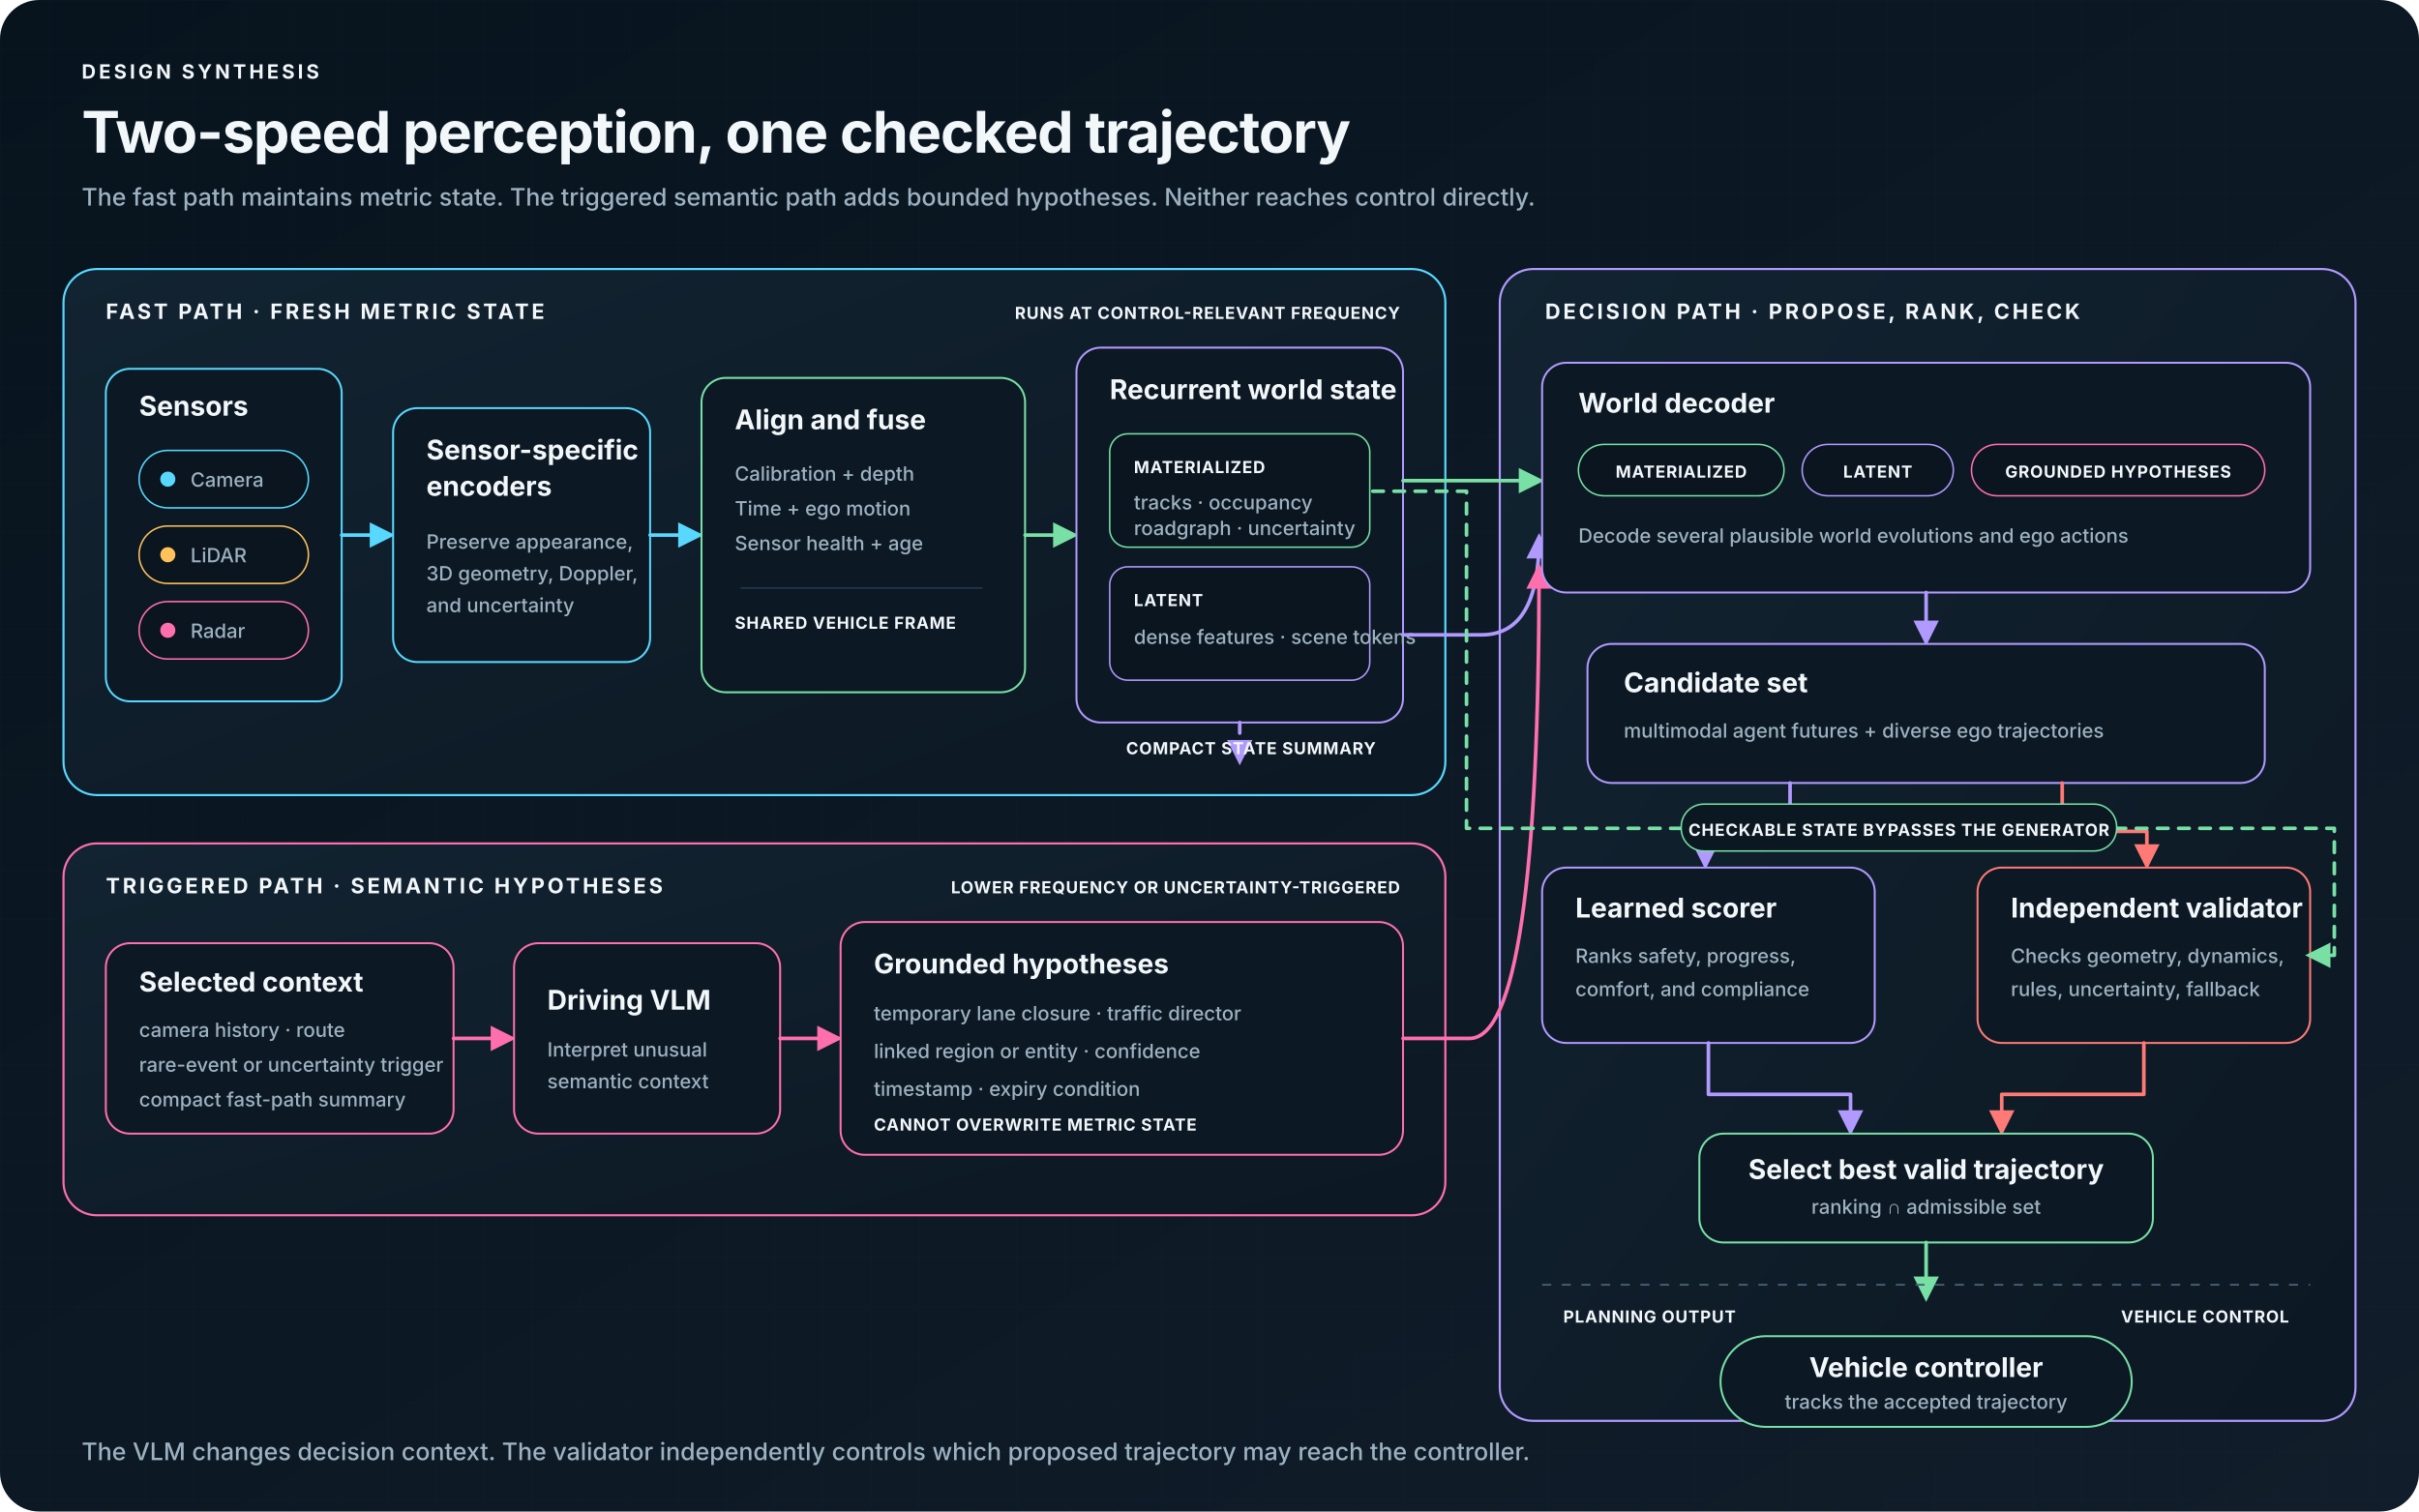
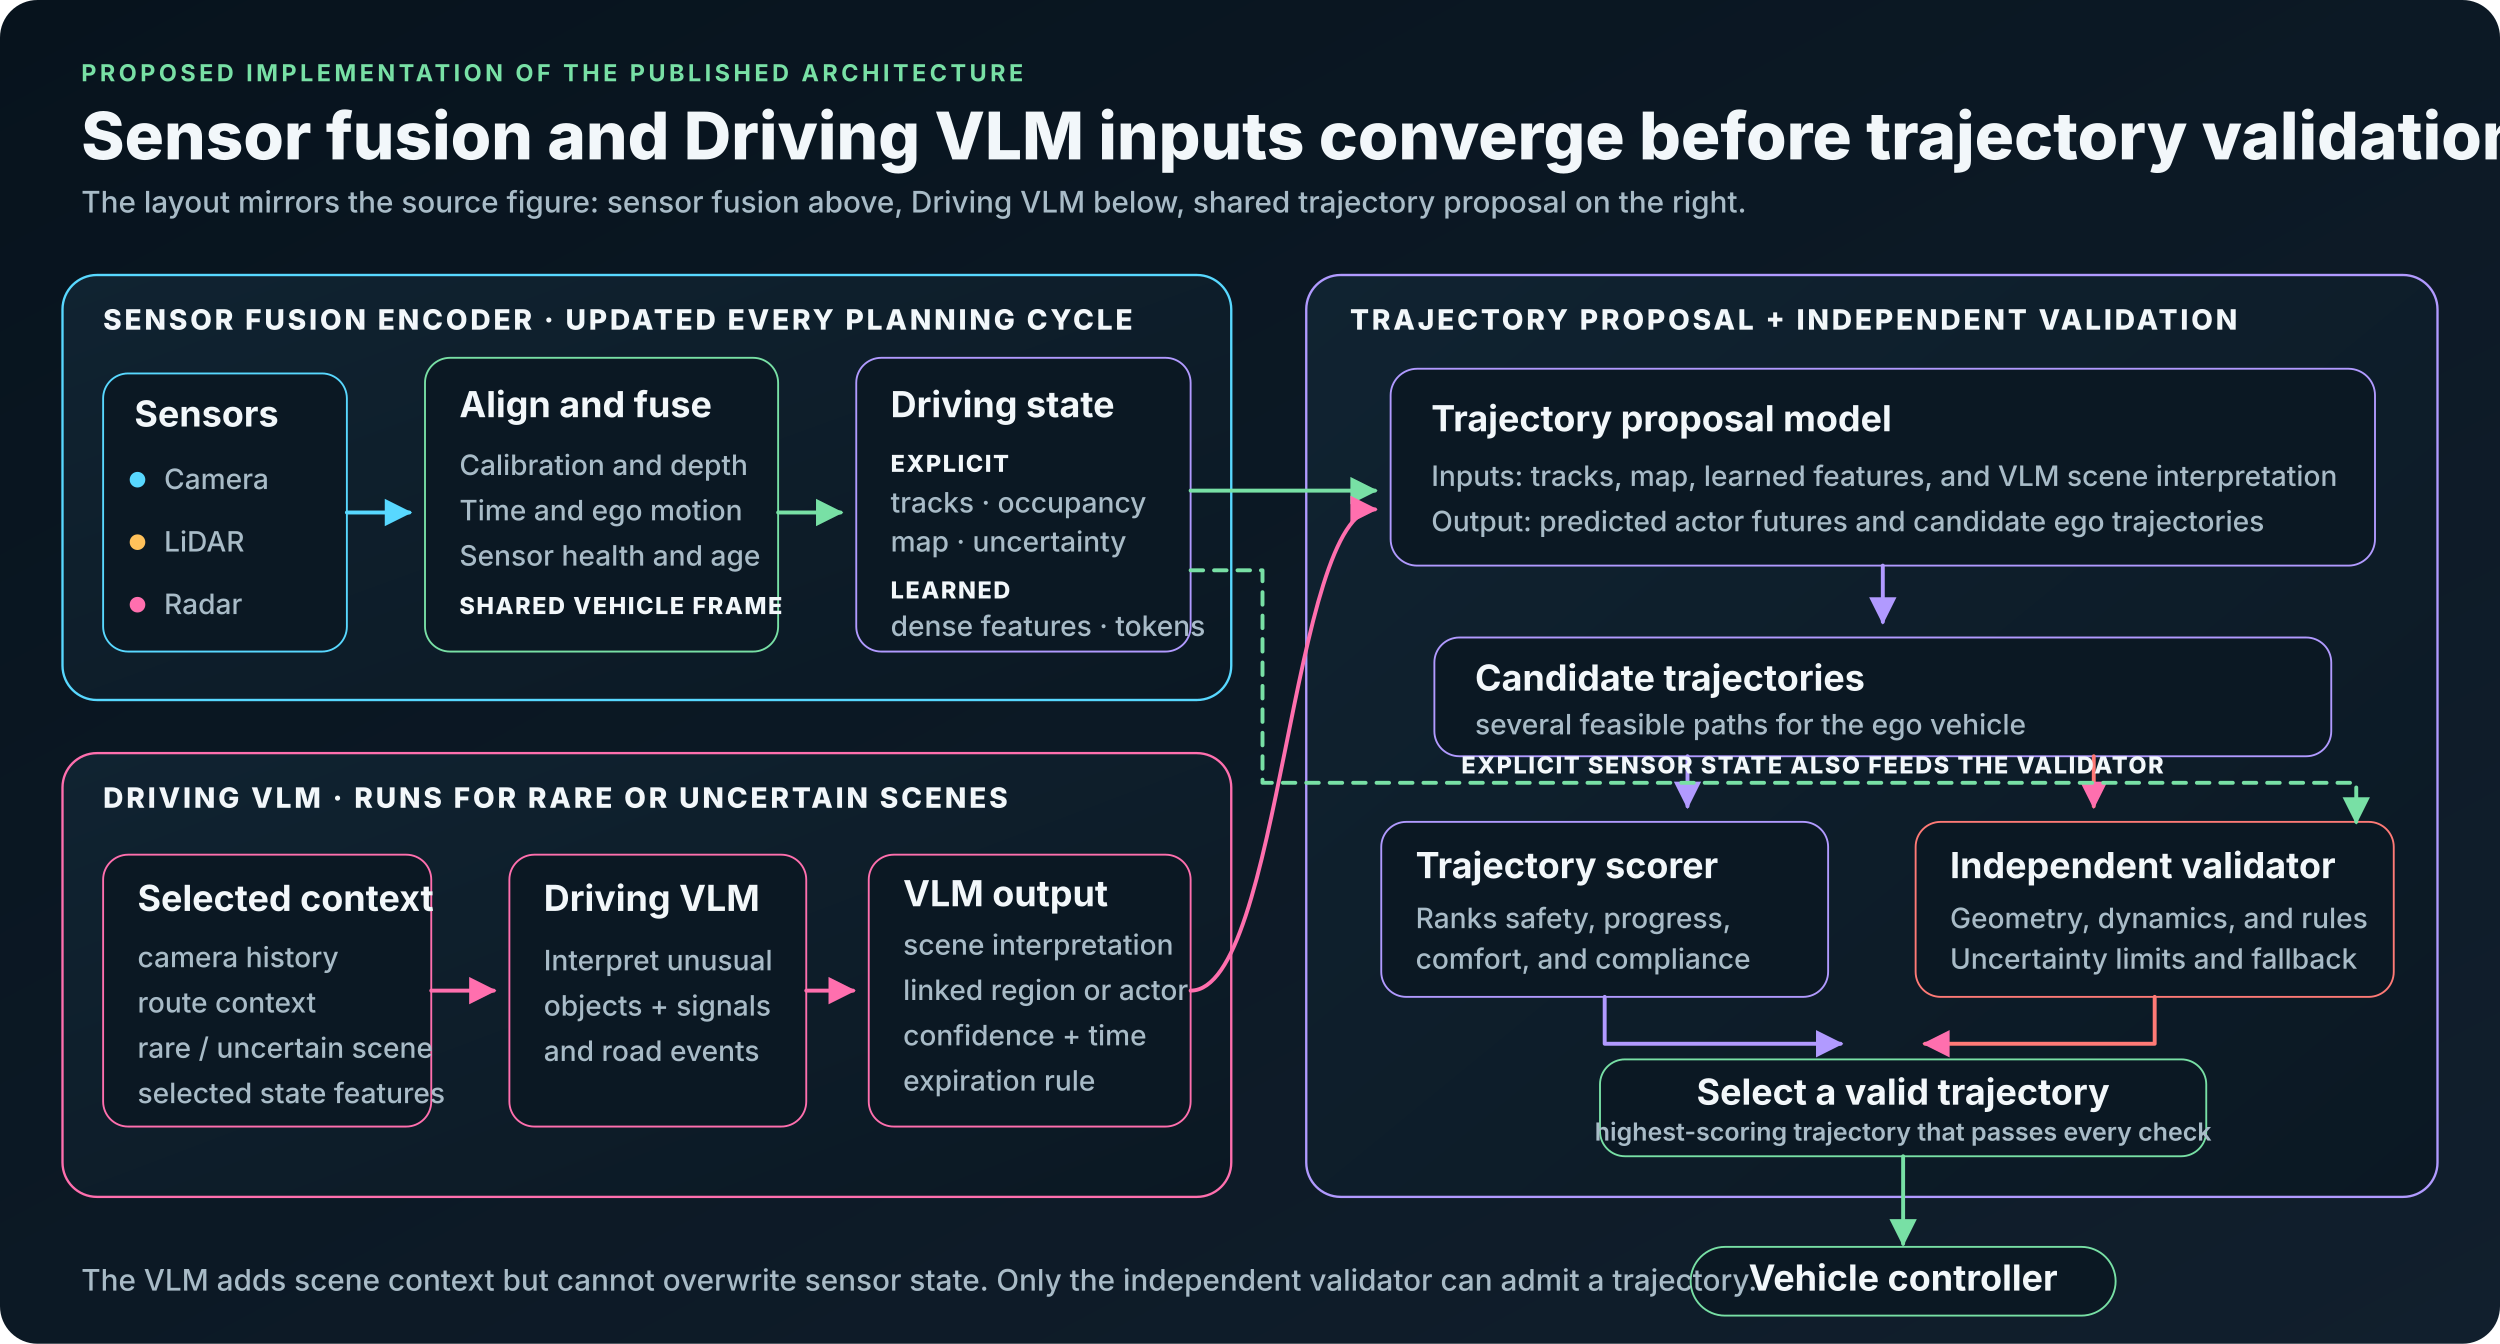
- <svg xmlns="http://www.w3.org/2000/svg" width="1600" height="1000" viewBox="0 0 1600 1000" role="img" aria-labelledby="title desc">
+ <svg xmlns="http://www.w3.org/2000/svg" width="1600" height="860" viewBox="0 0 1600 860" role="img" aria-labelledby="title desc">
  <defs>
    <linearGradient id="bg" x1="0" y1="0" x2="1" y2="1">
      <stop stop-color="#07131d" />
-       <stop offset="1" stop-color="#111d2a" />
+       <stop offset="1" stop-color="#111f2d" />
    </linearGradient>
    <linearGradient id="panel" x1="0" y1="0" x2="1" y2="1">
-       <stop stop-color="#122331" />
-       <stop offset="1" stop-color="#0c1823" />
+       <stop stop-color="#102331" />
+       <stop offset="1" stop-color="#0b1823" />
    </linearGradient>
-     <pattern id="grid" width="32" height="32" patternUnits="userSpaceOnUse">
-       <path d="M32 0H0V32" fill="none" stroke="#173044" stroke-width="1" opacity=".35" />
-     </pattern>
-     <marker id="arrow" viewBox="0 0 10 10" refX="8" refY="5" markerWidth="7" markerHeight="7" orient="auto-start-reverse">
-       <path d="M0 0 10 5 0 10Z" fill="context-stroke" />
+     <marker id="cyan-arrow" viewBox="0 0 10 10" refX="9" refY="5" markerWidth="7" markerHeight="7" orient="auto">
+       <path d="M0 0 10 5 0 10Z" fill="#58d8ff" />
+     </marker>
+     <marker id="pink-arrow" viewBox="0 0 10 10" refX="9" refY="5" markerWidth="7" markerHeight="7" orient="auto">
+       <path d="M0 0 10 5 0 10Z" fill="#ff6fae" />
+     </marker>
+     <marker id="green-arrow" viewBox="0 0 10 10" refX="9" refY="5" markerWidth="7" markerHeight="7" orient="auto">
+       <path d="M0 0 10 5 0 10Z" fill="#78e0a5" />
+     </marker>
+     <marker id="violet-arrow" viewBox="0 0 10 10" refX="9" refY="5" markerWidth="7" markerHeight="7" orient="auto">
+       <path d="M0 0 10 5 0 10Z" fill="#b19aff" />
    </marker>
    <style>
-       text{font-family:"SF Pro Display","SF Pro Text",Inter,Arial,sans-serif;fill:#f2f7fa}.title{font-size:38px;font-weight:680;letter-spacing:-.7px}.subtitle{font-size:16px;font-weight:520;fill:#9db2c1}.kicker{font-size:13px;font-weight:700;letter-spacing:2px}.lane-title{font-size:14px;font-weight:700;letter-spacing:1.8px}.node-title{font-size:18px;font-weight:680}.node-copy{font-size:13px;font-weight:520;fill:#9db2c1}.micro{font-size:11px;font-weight:650;letter-spacing:.5px}.flow{fill:none;stroke-width:2.4;stroke-linecap:round;stroke-linejoin:round;marker-end:url(#arrow)}.dash{stroke-dasharray:7 7}.lane{fill:url(#panel);stroke-width:1.4}.node{fill:#0c1823;stroke-width:1.3}.chip{fill:#0a151f;stroke-width:1}.cyan{stroke:#58d8ff}.amber{stroke:#ffc15a}.pink{stroke:#ff6fae}.green{stroke:#78e0a5}.violet{stroke:#b19aff}.red{stroke:#ff7a76}.muted{stroke:#466174}
+       text{font-family:Inter,ui-sans-serif,system-ui,-apple-system,"Segoe UI",sans-serif}
+       .kicker{font-size:15px;font-weight:750;letter-spacing:2.2px;fill:#78e0a5}
+       .title{font-size:42px;font-weight:760;fill:#f2f7fa}
+       .subtitle{font-size:19px;font-weight:520;fill:#a8bbc7}
+       .branch-title{font-size:18px;font-weight:760;letter-spacing:1.8px;fill:#f2f7fa}
+       .node-title{font-size:23px;font-weight:720;fill:#f2f7fa}
+       .copy{font-size:18px;font-weight:520;fill:#a8bbc7}
+       .small{font-size:16px;font-weight:560;fill:#a8bbc7}
+       .micro{font-size:15px;font-weight:760;letter-spacing:1px;fill:#f2f7fa}
+       .panel{fill:url(#panel);stroke-width:1.5}
+       .cyan{stroke:#58d8ff}.pink{stroke:#ff6fae}.violet{stroke:#b19aff}.green{stroke:#78e0a5}.red{stroke:#ff7a76}
+       .chip{fill:#0b1823;stroke-width:1.2}
+       .flow{fill:none;stroke-width:2.5;stroke-linecap:round;stroke-linejoin:round}
    </style>
  </defs>
-   <rect width="1600" height="1000" rx="26" fill="url(#bg)" />
-   <rect width="1600" height="1000" rx="26" fill="url(#grid)" opacity=".42" />
-   <text x="54" y="52" class="kicker" fill="#78e0a5">DESIGN SYNTHESIS</text>
-   <text x="54" y="101" class="title">Two-speed perception, one checked trajectory</text>
-   <text x="54" y="136" class="subtitle">The fast path maintains metric state. The triggered semantic path adds bounded hypotheses. Neither reaches control directly.</text>
-   <rect x="42" y="178" width="914" height="348" rx="22" class="lane cyan" />
-   <text x="70" y="211" class="lane-title" fill="#58d8ff">FAST PATH · FRESH METRIC STATE</text>
-   <text x="926" y="211" class="micro" text-anchor="end" fill="#58d8ff">RUNS AT CONTROL-RELEVANT FREQUENCY</text>
-   <rect x="70" y="244" width="156" height="220" rx="16" class="node cyan" />
-   <text x="92" y="275" class="node-title">Sensors</text>
-   <rect x="92" y="298" width="112" height="38" rx="19" class="chip cyan" />
-   <circle cx="111" cy="317" r="5" fill="#58d8ff" />
-   <text x="126" y="322" class="node-copy" fill="#f2f7fa">Camera</text>
-   <rect x="92" y="348" width="112" height="38" rx="19" class="chip amber" />
-   <circle cx="111" cy="367" r="5" fill="#ffc15a" />
-   <text x="126" y="372" class="node-copy" fill="#f2f7fa">LiDAR</text>
-   <rect x="92" y="398" width="112" height="38" rx="19" class="chip pink" />
-   <circle cx="111" cy="417" r="5" fill="#ff6fae" />
-   <text x="126" y="422" class="node-copy" fill="#f2f7fa">Radar</text>
-   <path d="M226 354H258" class="flow cyan" />
-   <rect x="260" y="270" width="170" height="168" rx="16" class="node cyan" />
-   <text x="282" y="304" class="node-title">Sensor-specific</text>
-   <text x="282" y="328" class="node-title">encoders</text>
-   <text x="282" y="363" class="node-copy">Preserve appearance,</text>
-   <text x="282" y="384" class="node-copy">3D geometry, Doppler,</text>
-   <text x="282" y="405" class="node-copy">and uncertainty</text>
-   <path d="M430 354H462" class="flow cyan" />
-   <rect x="464" y="250" width="214" height="208" rx="16" class="node green" />
-   <text x="486" y="284" class="node-title">Align and fuse</text>
-   <text x="486" y="318" class="node-copy">Calibration + depth</text>
-   <text x="486" y="341" class="node-copy">Time + ego motion</text>
-   <text x="486" y="364" class="node-copy">Sensor health + age</text>
-   <path d="M490 389H650" stroke="#203b4e" stroke-width="1" />
-   <text x="486" y="416" class="micro" fill="#78e0a5">SHARED VEHICLE FRAME</text>
-   <path d="M678 354H710" class="flow green" />
-   <rect x="712" y="230" width="216" height="248" rx="16" class="node violet" />
-   <text x="734" y="264" class="node-title">Recurrent world state</text>
-   <rect x="734" y="287" width="172" height="75" rx="12" class="chip green" />
-   <text x="750" y="313" class="micro" fill="#78e0a5">MATERIALIZED</text>
-   <text x="750" y="337" class="node-copy">tracks · occupancy</text>
-   <text x="750" y="354" class="node-copy">roadgraph · uncertainty</text>
-   <rect x="734" y="375" width="172" height="75" rx="12" class="chip violet" />
-   <text x="750" y="401" class="micro" fill="#b19aff">LATENT</text>
-   <text x="750" y="426" class="node-copy">dense features · scene tokens</text>
-   <path d="M820 478V503" class="flow violet dash" />
-   <text x="910" y="499" class="micro" text-anchor="end" fill="#b19aff">COMPACT STATE SUMMARY</text>
-   <rect x="42" y="558" width="914" height="246" rx="22" class="lane pink" />
-   <text x="70" y="591" class="lane-title" fill="#ff6fae">TRIGGERED PATH · SEMANTIC HYPOTHESES</text>
-   <text x="926" y="591" class="micro" text-anchor="end" fill="#ff6fae">LOWER FREQUENCY OR UNCERTAINTY-TRIGGERED</text>
-   <rect x="70" y="624" width="230" height="126" rx="16" class="node pink" />
-   <text x="92" y="656" class="node-title">Selected context</text>
-   <text x="92" y="686" class="node-copy">camera history · route</text>
-   <text x="92" y="709" class="node-copy">rare-event or uncertainty trigger</text>
-   <text x="92" y="732" class="node-copy">compact fast-path summary</text>
-   <path d="M300 687H338" class="flow pink" />
-   <rect x="340" y="624" width="176" height="126" rx="16" class="node pink" />
-   <text x="362" y="668" class="node-title">Driving VLM</text>
-   <text x="362" y="699" class="node-copy">Interpret unusual</text>
-   <text x="362" y="720" class="node-copy">semantic context</text>
-   <path d="M516 687H554" class="flow pink" />
-   <rect x="556" y="610" width="372" height="154" rx="16" class="node pink" />
-   <text x="578" y="644" class="node-title">Grounded hypotheses</text>
-   <text x="578" y="675" class="node-copy">temporary lane closure · traffic director</text>
-   <text x="578" y="700" class="node-copy">linked region or entity · confidence</text>
-   <text x="578" y="725" class="node-copy">timestamp · expiry condition</text>
-   <text x="578" y="748" class="micro" fill="#ff7a76">CANNOT OVERWRITE METRIC STATE</text>
-   <rect x="992" y="178" width="566" height="762" rx="22" class="lane violet" />
-   <text x="1022" y="211" class="lane-title" fill="#b19aff">DECISION PATH · PROPOSE, RANK, CHECK</text>
-   <path d="M928 318H1018" class="flow green" />
-   <path d="M928 420H980Q1018 420 1018 356" class="flow violet" />
-   <path d="M928 687H972Q1018 687 1018 376" class="flow pink" />
-   <rect x="1020" y="240" width="508" height="152" rx="16" class="node violet" />
-   <text x="1044" y="273" class="node-title">World decoder</text>
-   <rect x="1044" y="294" width="136" height="34" rx="17" class="chip green" />
-   <text x="1112" y="316" class="micro" text-anchor="middle" fill="#78e0a5">MATERIALIZED</text>
-   <rect x="1192" y="294" width="100" height="34" rx="17" class="chip violet" />
-   <text x="1242" y="316" class="micro" text-anchor="middle" fill="#b19aff">LATENT</text>
-   <rect x="1304" y="294" width="194" height="34" rx="17" class="chip pink" />
-   <text x="1401" y="316" class="micro" text-anchor="middle" fill="#ff6fae">GROUNDED HYPOTHESES</text>
-   <text x="1044" y="359" class="node-copy">Decode several plausible world evolutions and ego actions</text>
-   <path d="M1274 392V424" class="flow violet" />
-   <rect x="1050" y="426" width="448" height="92" rx="16" class="node violet" />
-   <text x="1074" y="458" class="node-title">Candidate set</text>
-   <text x="1074" y="488" class="node-copy">multimodal agent futures + diverse ego trajectories</text>
-   <path d="M1184 518V550H1128V572" class="flow violet" />
-   <path d="M1364 518V550H1420V572" class="flow red" />
-   <rect x="1020" y="574" width="220" height="116" rx="16" class="node violet" />
-   <text x="1042" y="607" class="node-title">Learned scorer</text>
-   <text x="1042" y="637" class="node-copy">Ranks safety, progress,</text>
-   <text x="1042" y="659" class="node-copy">comfort, and compliance</text>
-   <rect x="1308" y="574" width="220" height="116" rx="16" class="node red" />
-   <text x="1330" y="607" class="node-title">Independent validator</text>
-   <text x="1330" y="637" class="node-copy">Checks geometry, dynamics,</text>
-   <text x="1330" y="659" class="node-copy">rules, uncertainty, fallback</text>
-   <path d="M908 325H970V548H1544V632H1528" class="flow green dash" />
-   <rect x="1112" y="532" width="288" height="31" rx="15" fill="#0b1821" stroke="#78e0a5" />
-   <text x="1256" y="553" class="micro" text-anchor="middle" fill="#78e0a5">CHECKABLE STATE BYPASSES THE GENERATOR</text>
-   <path d="M1130 690V724H1224V748" class="flow violet" />
-   <path d="M1418 690V724H1324V748" class="flow red" />
-   <rect x="1124" y="750" width="300" height="72" rx="16" class="node green" />
-   <text x="1274" y="780" class="node-title" text-anchor="middle">Select best valid trajectory</text>
-   <text x="1274" y="803" class="node-copy" text-anchor="middle">ranking ∩ admissible set</text>
-   <path d="M1274 822V858" class="flow green" />
-   <path d="M1020 850H1528" stroke="#466174" stroke-width="1.2" stroke-dasharray="6 7" />
-   <text x="1034" y="875" class="micro" fill="#9db2c1">PLANNING OUTPUT</text>
-   <text x="1514" y="875" class="micro" text-anchor="end" fill="#9db2c1">VEHICLE CONTROL</text>
-   <rect x="1138" y="884" width="272" height="60" rx="30" class="node green" />
-   <text x="1274" y="911" class="node-title" text-anchor="middle">Vehicle controller</text>
-   <text x="1274" y="932" class="node-copy" text-anchor="middle">tracks the accepted trajectory</text>
-   <text x="54" y="966" class="subtitle">The VLM changes decision context. The validator independently controls which proposed trajectory may reach the controller.</text>
+   <rect width="1600" height="860" rx="24" fill="url(#bg)" />
+   <text x="52" y="52" class="kicker">PROPOSED IMPLEMENTATION OF THE PUBLISHED ARCHITECTURE</text>
+   <text x="52" y="102" class="title">Sensor fusion and Driving VLM inputs converge before trajectory validation</text>
+   <text x="52" y="136" class="subtitle">The layout mirrors the source figure: sensor fusion above, Driving VLM below, shared trajectory proposal on the right.</text>
+   <rect x="40" y="176" width="748" height="272" rx="22" class="panel cyan" />
+   <text x="66" y="211" class="branch-title" fill="#58d8ff">SENSOR FUSION ENCODER · UPDATED EVERY PLANNING CYCLE</text>
+   <rect x="66" y="239" width="156" height="178" rx="16" class="chip cyan" />
+   <text x="86" y="273" class="node-title">Sensors</text>
+   <circle cx="88" cy="307" r="5" fill="#58d8ff" />
+   <text x="105" y="313" class="copy">Camera</text>
+   <circle cx="88" cy="347" r="5" fill="#ffc15a" />
+   <text x="105" y="353" class="copy">LiDAR</text>
+   <circle cx="88" cy="387" r="5" fill="#ff6fae" />
+   <text x="105" y="393" class="copy">Radar</text>
+   <path d="M222 328H262" class="flow cyan" marker-end="url(#cyan-arrow)" />
+   <rect x="272" y="229" width="226" height="188" rx="16" class="chip green" />
+   <text x="294" y="267" class="node-title">Align and fuse</text>
+   <text x="294" y="304" class="copy">Calibration and depth</text>
+   <text x="294" y="333" class="copy">Time and ego motion</text>
+   <text x="294" y="362" class="copy">Sensor health and age</text>
+   <text x="294" y="393" class="micro" fill="#78e0a5">SHARED VEHICLE FRAME</text>
+   <path d="M498 328H538" class="flow green" marker-end="url(#green-arrow)" />
+   <rect x="548" y="229" width="214" height="188" rx="16" class="chip violet" />
+   <text x="570" y="267" class="node-title">Driving state</text>
+   <text x="570" y="302" class="micro" fill="#78e0a5">EXPLICIT</text>
+   <text x="570" y="328" class="copy">tracks · occupancy</text>
+   <text x="570" y="353" class="copy">map · uncertainty</text>
+   <text x="570" y="383" class="micro" fill="#b19aff">LEARNED</text>
+   <text x="570" y="407" class="copy">dense features · tokens</text>
+   <rect x="40" y="482" width="748" height="284" rx="22" class="panel pink" />
+   <text x="66" y="517" class="branch-title" fill="#ff6fae">DRIVING VLM · RUNS FOR RARE OR UNCERTAIN SCENES</text>
+   <rect x="66" y="547" width="210" height="174" rx="16" class="chip pink" />
+   <text x="88" y="583" class="node-title">Selected context</text>
+   <text x="88" y="619" class="copy">camera history</text>
+   <text x="88" y="648" class="copy">route context</text>
+   <text x="88" y="677" class="copy">rare / uncertain scene</text>
+   <text x="88" y="706" class="copy">selected state features</text>
+   <path d="M276 634H316" class="flow pink" marker-end="url(#pink-arrow)" />
+   <rect x="326" y="547" width="190" height="174" rx="16" class="chip pink" />
+   <text x="348" y="583" class="node-title">Driving VLM</text>
+   <text x="348" y="621" class="copy">Interpret unusual</text>
+   <text x="348" y="650" class="copy">objects + signals</text>
+   <text x="348" y="679" class="copy">and road events</text>
+   <path d="M516 634H546" class="flow pink" marker-end="url(#pink-arrow)" />
+   <rect x="556" y="547" width="206" height="174" rx="16" class="chip pink" />
+   <text x="578" y="580" class="node-title">VLM output</text>
+   <text x="578" y="611" class="copy">scene interpretation</text>
+   <text x="578" y="640" class="copy">linked region or actor</text>
+   <text x="578" y="669" class="copy">confidence + time</text>
+   <text x="578" y="698" class="copy">expiration rule</text>
+   <rect x="836" y="176" width="724" height="590" rx="22" class="panel violet" />
+   <text x="864" y="211" class="branch-title" fill="#b19aff">TRAJECTORY PROPOSAL + INDEPENDENT VALIDATION</text>
+   <path d="M762 314H880" class="flow green" marker-end="url(#green-arrow)" />
+   <path d="M762 634C820 634 826 326 880 326" class="flow pink" marker-end="url(#pink-arrow)" />
+   <rect x="890" y="236" width="630" height="126" rx="17" class="chip violet" />
+   <text x="916" y="276" class="node-title">Trajectory proposal model</text>
+   <text x="916" y="311" class="copy">Inputs: tracks, map, learned features, and VLM scene interpretation</text>
+   <text x="916" y="340" class="copy">Output: predicted actor futures and candidate ego trajectories</text>
+   <path d="M1205 362V398" class="flow violet" marker-end="url(#violet-arrow)" />
+   <rect x="918" y="408" width="574" height="76" rx="16" class="chip violet" />
+   <text x="944" y="442" class="node-title">Candidate trajectories</text>
+   <text x="944" y="470" class="copy">several feasible paths for the ego vehicle</text>
+   <path d="M1080 484V516" class="flow violet" marker-end="url(#violet-arrow)" />
+   <path d="M1340 484V516" class="flow" stroke="#ff7a76" marker-end="url(#pink-arrow)" />
+   <rect x="884" y="526" width="286" height="112" rx="16" class="chip violet" />
+   <text x="906" y="562" class="node-title">Trajectory scorer</text>
+   <text x="906" y="594" class="copy">Ranks safety, progress,</text>
+   <text x="906" y="620" class="copy">comfort, and compliance</text>
+   <rect x="1226" y="526" width="306" height="112" rx="16" class="chip red" />
+   <text x="1248" y="562" class="node-title">Independent validator</text>
+   <text x="1248" y="594" class="copy">Geometry, dynamics, and rules</text>
+   <text x="1248" y="620" class="copy">Uncertainty limits and fallback</text>
+   <path d="M762 365H808V501H1508V526" class="flow green" stroke-dasharray="8 7" marker-end="url(#green-arrow)" />
+   <text x="1160" y="495" class="micro" text-anchor="middle" fill="#78e0a5">EXPLICIT SENSOR STATE ALSO FEEDS THE VALIDATOR</text>
+   <path d="M1027 638V668H1178" class="flow violet" marker-end="url(#violet-arrow)" />
+   <path d="M1379 638V668H1232" class="flow" stroke="#ff7a76" marker-end="url(#pink-arrow)" />
+   <rect x="1024" y="678" width="388" height="62" rx="16" class="chip green" />
+   <text x="1218" y="707" class="node-title" text-anchor="middle">Select a valid trajectory</text>
+   <text x="1218" y="730" class="small" text-anchor="middle">highest-scoring trajectory that passes every check</text>
+   <path d="M1218 740V796" class="flow green" marker-end="url(#green-arrow)" />
+   <rect x="1082" y="798" width="272" height="44" rx="22" class="chip green" />
+   <text x="1218" y="826" class="node-title" text-anchor="middle">Vehicle controller</text>
+   <text x="52" y="826" class="subtitle">The VLM adds scene context but cannot overwrite sensor state. Only the independent validator can admit a trajectory.</text>
</svg>
